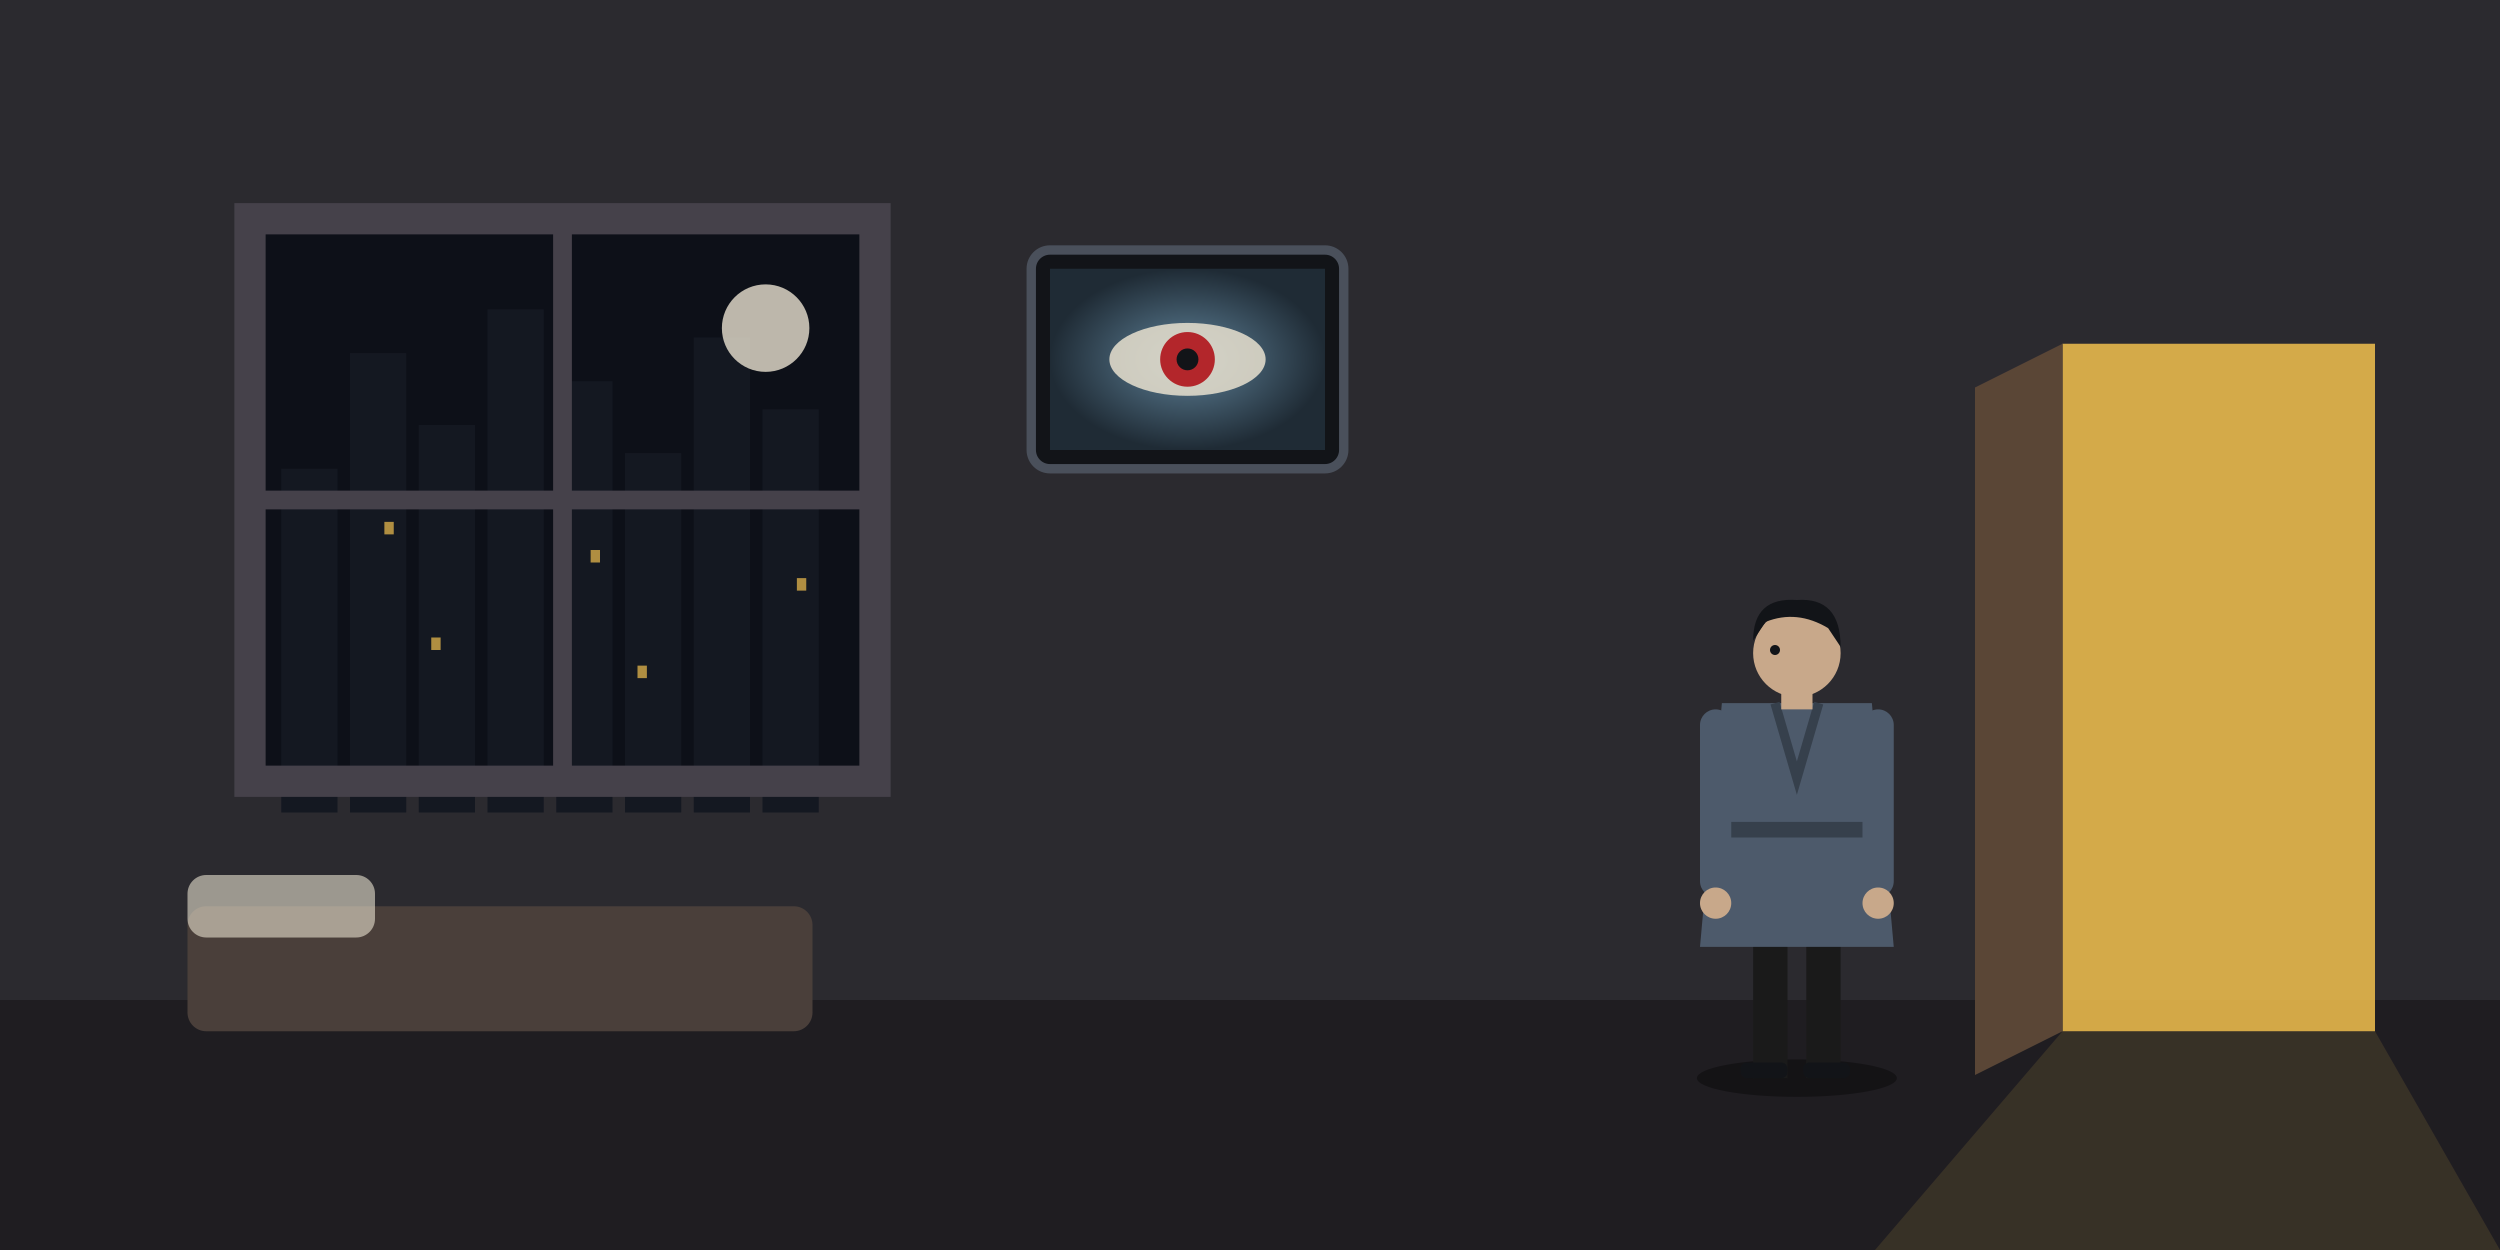
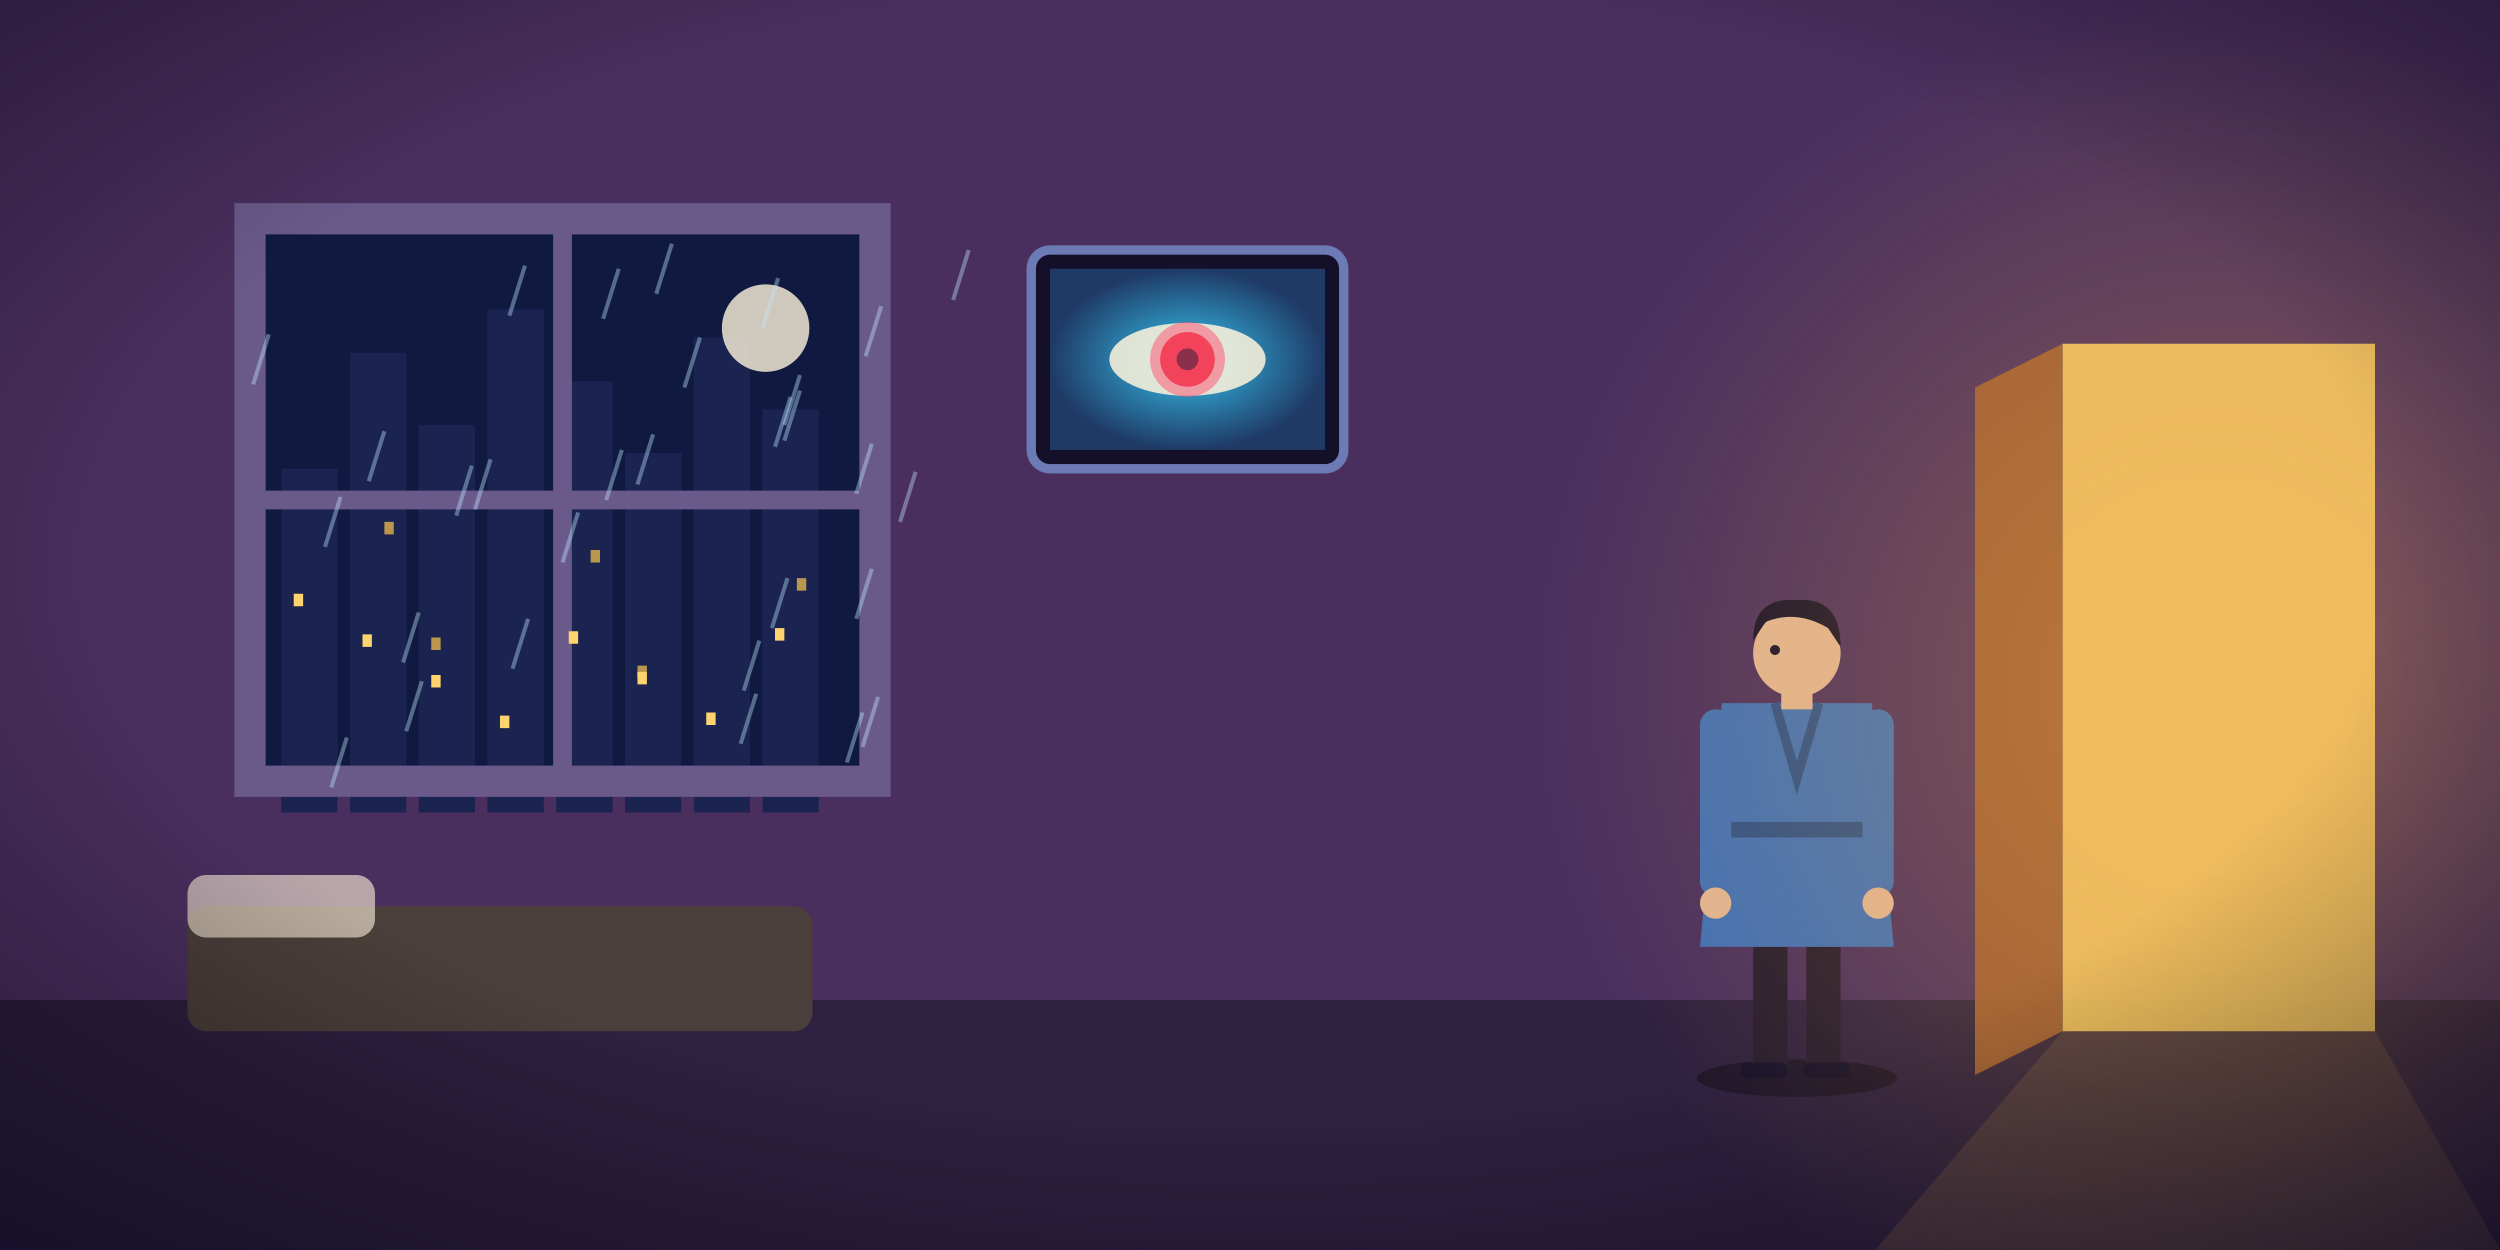
<svg xmlns="http://www.w3.org/2000/svg" viewBox="0 0 800 400" width="800" height="400">
  <defs>
    <radialGradient id="glow">
-       <stop offset="0" stop-color="#5f8299" />
-       <stop offset="1" stop-color="#1f2b35" />
+       <stop offset="0" stop-color="#36c5f0" />
+       <stop offset="1" stop-color="#1f3a66" />
    </radialGradient>
  </defs>
-   <rect width="800" height="400" fill="#2b2a2f" />
-   <rect y="320" width="800" height="80" fill="#1f1d21" />
-   <rect x="80" y="70" width="200" height="180" fill="#0d1018" />
-   <rect x="90" y="150" width="18" height="110" fill="#141821" />
-   <rect x="112" y="113" width="18" height="147" fill="#141821" />
-   <rect x="134" y="136" width="18" height="124" fill="#141821" />
-   <rect x="156" y="99" width="18" height="161" fill="#141821" />
-   <rect x="178" y="122" width="18" height="138" fill="#141821" />
-   <rect x="200" y="145" width="18" height="115" fill="#141821" />
-   <rect x="222" y="108" width="18" height="152" fill="#141821" />
-   <rect x="244" y="131" width="18" height="129" fill="#141821" />
-   <rect x="123" y="167" width="3" height="4" fill="#f2c14e" opacity="0.7" />
-   <rect x="138" y="204" width="3" height="4" fill="#f2c14e" opacity="0.7" />
-   <rect x="189" y="176" width="3" height="4" fill="#f2c14e" opacity="0.7" />
-   <rect x="204" y="213" width="3" height="4" fill="#f2c14e" opacity="0.7" />
-   <rect x="255" y="185" width="3" height="4" fill="#f2c14e" opacity="0.7" />
-   <circle cx="245" cy="105" r="14" fill="#e8e1cf" opacity="0.8" />
-   <rect x="80" y="70" width="200" height="180" fill="none" stroke="#45414a" stroke-width="10" />
-   <path d="M 180 70 L 180 250 M 80 160 L 280 160" stroke="#45414a" stroke-width="6" />
-   <rect x="330" y="80" width="100" height="70" rx="6" fill="#121418" stroke="#4a505b" stroke-width="3" />
+   <rect width="800" height="400" fill="#4a2f5e" />
+   <rect y="320" width="800" height="80" fill="#2d2040" />
+   <rect x="80" y="70" width="200" height="180" fill="#101a40" />
+   <rect x="90" y="150" width="18" height="110" fill="#1b2350" />
+   <rect x="112" y="113" width="18" height="147" fill="#1b2350" />
+   <rect x="134" y="136" width="18" height="124" fill="#1b2350" />
+   <rect x="156" y="99" width="18" height="161" fill="#1b2350" />
+   <rect x="178" y="122" width="18" height="138" fill="#1b2350" />
+   <rect x="200" y="145" width="18" height="115" fill="#1b2350" />
+   <rect x="222" y="108" width="18" height="152" fill="#1b2350" />
+   <rect x="244" y="131" width="18" height="129" fill="#1b2350" />
+   <rect x="123" y="167" width="3" height="4" fill="#ffc94d" opacity="0.7" />
+   <rect x="138" y="204" width="3" height="4" fill="#ffc94d" opacity="0.7" />
+   <rect x="189" y="176" width="3" height="4" fill="#ffc94d" opacity="0.7" />
+   <rect x="204" y="213" width="3" height="4" fill="#ffc94d" opacity="0.7" />
+   <rect x="255" y="185" width="3" height="4" fill="#ffc94d" opacity="0.7" />
+   <circle cx="245" cy="105" r="14" fill="#fff4dc" opacity="0.8" />
+   <rect x="80" y="70" width="200" height="180" fill="none" stroke="#6a5a8a" stroke-width="10" />
+   <path d="M 180 70 L 180 250 M 80 160 L 280 160" stroke="#6a5a8a" stroke-width="6" />
+   <rect x="330" y="80" width="100" height="70" rx="6" fill="#14102a" stroke="#6c7bb5" stroke-width="3" />
  <rect x="336" y="86" width="88" height="58" fill="url(#glow)" />
-   <ellipse cx="380.0" cy="115.0" rx="25.0" ry="11.667" fill="#e8e1cf" opacity="0.85" />
-   <circle cx="380.0" cy="115.0" r="8.75" fill="#b3262b" />
-   <circle cx="380.0" cy="115.0" r="3.5" fill="#121418" />
+   <ellipse cx="380.0" cy="115.0" rx="25.0" ry="11.667" fill="#fff4dc" opacity="0.85" />
+   <circle cx="380.0" cy="115.0" r="8.75" fill="#e63946" />
+   <circle cx="380.0" cy="115.0" r="3.5" fill="#14102a" />
  <rect x="60" y="290" width="200" height="40" rx="6" fill="#4a3f3a" />
-   <rect x="60" y="280" width="60" height="20" rx="6" fill="#e8e1cf" opacity="0.6" />
-   <rect x="660" y="110" width="100" height="220" fill="#f2c14e" opacity="0.85" />
-   <path d="M 660 110 L 632 124 L 632 344 L 660 330 Z" fill="#5a4636" />
-   <path d="M 660 330 L 760 330 L 800 400 L 600 400 Z" fill="#f2c14e" opacity="0.12" />
+   <rect x="60" y="280" width="60" height="20" rx="6" fill="#fff4dc" opacity="0.6" />
+   <rect x="660" y="110" width="100" height="220" fill="#ffc94d" opacity="0.85" />
+   <path d="M 660 110 L 632 124 L 632 344 L 660 330 Z" fill="#9a5b34" />
+   <path d="M 660 330 L 760 330 L 800 400 L 600 400 Z" fill="#ffc94d" opacity="0.12" />
  <g transform="translate(575 345) scale(-1.0 1.0)">
    <ellipse cx="0" cy="0" rx="32" ry="6" fill="#000" opacity="0.35" />
    <g class="leg leg-l">
-       <rect x="-14" y="-55" width="11" height="55" fill="#1a1a1a" />
-       <rect x="-17" y="-5" width="15" height="5" rx="2" fill="#121418" />
+       <rect x="-14" y="-55" width="11" height="55" fill="#231a2e" />
+       <rect x="-17" y="-5" width="15" height="5" rx="2" fill="#14102a" />
    </g>
    <g class="leg leg-r">
-       <rect x="3" y="-55" width="11" height="55" fill="#1a1a1a" />
-       <rect x="3" y="-5" width="15" height="5" rx="2" fill="#121418" />
+       <rect x="3" y="-55" width="11" height="55" fill="#231a2e" />
+       <rect x="3" y="-5" width="15" height="5" rx="2" fill="#14102a" />
    </g>
    <g transform="translate(0 0)">
-       <path d="M -24 -120 L 24 -120 L 31 -42 L -31 -42 Z" fill="#4d5a6b" />
-       <rect x="-27" y="-82" width="54" height="5" fill="#36404c" />
-       <path d="M -7 -120 L 0 -96 L 7 -120" fill="none" stroke="#36404c" stroke-width="3" />
-       <rect x="-31" y="-118" width="10" height="60" rx="5" fill="#4d5a6b" />
-       <circle cx="-26" cy="-56" r="5" fill="#c8a88a" />
-       <rect x="21" y="-118" width="10" height="60" rx="5" fill="#4d5a6b" />
-       <circle cx="26" cy="-56" r="5" fill="#c8a88a" />
-       <rect x="-5" y="-126" width="10" height="8" fill="#c8a88a" />
-       <circle cx="0" cy="-136" r="14" fill="#c8a88a" />
-       <circle cx="7" cy="-137" r="1.6" fill="#121418" />
-       <path d="M -14 -138 Q -14 -154 0 -153 Q 14 -154 14 -140 L 10 -146 Q 0 -150 -10 -144 Z" fill="#121418" />
+       <path d="M -24 -120 L 24 -120 L 31 -42 L -31 -42 Z" fill="#3f6fb5" />
+       <rect x="-27" y="-82" width="54" height="5" fill="#2c4f86" />
+       <path d="M -7 -120 L 0 -96 L 7 -120" fill="none" stroke="#2c4f86" stroke-width="3" />
+       <rect x="-31" y="-118" width="10" height="60" rx="5" fill="#3f6fb5" />
+       <circle cx="-26" cy="-56" r="5" fill="#e0b493" />
+       <rect x="21" y="-118" width="10" height="60" rx="5" fill="#3f6fb5" />
+       <circle cx="26" cy="-56" r="5" fill="#e0b493" />
+       <rect x="-5" y="-126" width="10" height="8" fill="#e0b493" />
+       <circle cx="0" cy="-136" r="14" fill="#e0b493" />
+       <circle cx="7" cy="-137" r="1.6" fill="#14102a" />
+       <path d="M -14 -138 Q -14 -154 0 -153 Q 14 -154 14 -140 L 10 -146 Q 0 -150 -10 -144 Z" fill="#14102a" />
    </g>
  </g>
+   <style>
+ .pulse { animation: pulse 3s ease-in-out infinite; transform-box: fill-box; transform-origin: center; }
+ .flicker { animation: flicker 4s steps(1) infinite; }
+ .twinkle { animation: twinkle 3s ease-in-out infinite; }
+ .lid { animation: lid 6s ease-in-out infinite; transform-box: fill-box; transform-origin: center; transform: scaleY(0); }
+ .rain { animation: rain 0.9s linear infinite; }
+ .drift { animation: drift 12s ease-in-out infinite alternate; }
+ .rise { animation: rise 7s linear infinite; }
+ .fall { animation: fall 2.6s ease-in infinite; }
+ .blink { animation: blink 1.2s steps(1) infinite; }
+ .sweep { animation: sweep 9s ease-in-out infinite alternate; transform-origin: 360px 20px; }
+ .wave { animation: wave 3s ease-out infinite; transform-box: fill-box; transform-origin: center; }
+ .bounce { animation: bounce 0.6s ease-in-out infinite alternate; transform-box: fill-box; transform-origin: bottom; }
+ @keyframes pulse { 0%, 100% { opacity: 0.35; transform: scale(1); } 50% { opacity: 0.9; transform: scale(1.12); } }
+ @keyframes flicker { 0%, 100% { opacity: 1; } 31% { opacity: 0.55; } 33% { opacity: 1; } 67% { opacity: 0.7; } 69% { opacity: 1; } }
+ @keyframes twinkle { 0%, 100% { opacity: 0.25; } 50% { opacity: 1; } }
+ @keyframes lid { 0%, 90%, 100% { transform: scaleY(0); } 94%, 96% { transform: scaleY(1); } }
+ @keyframes rain { from { transform: translate(0, -60px); } to { transform: translate(-18px, 420px); } }
+ @keyframes drift { from { transform: translateX(-30px); } to { transform: translateX(30px); } }
+ @keyframes rise { 0% { transform: translateY(0); opacity: 0; } 20% { opacity: 0.8; } 100% { transform: translateY(-160px); opacity: 0; } }
+ @keyframes fall { 0% { transform: translateY(0); opacity: 0; } 10% { opacity: 1; } 100% { transform: translateY(240px); opacity: 0; } }
+ @keyframes blink { 0%, 100% { opacity: 1; } 50% { opacity: 0.15; } }
+ @keyframes sweep { from { transform: rotate(-25deg); } to { transform: rotate(25deg); } }
+ @keyframes wave { 0% { transform: scale(0.6); opacity: 0.8; } 100% { transform: scale(1.6); opacity: 0; } }
+ @keyframes bounce { from { transform: scaleY(0.3); } to { transform: scaleY(1); } }
+ </style>
+   <radialGradient id="l710220220">
+     <stop offset="0" stop-color="#ffb347" stop-opacity="0.35" />
+     <stop offset="1" stop-color="#ffb347" stop-opacity="0" />
+   </radialGradient>
+   <circle cx="710" cy="220" r="220" fill="url(#l710220220)" />
+   <line class="rain" x1="151" y1="149" x2="146" y2="165" stroke="#bfe6ff" stroke-width="1.3" opacity="0.4" style="animation-delay:-0.27s;animation-duration:0.89s" />
+   <line class="rain" x1="293" y1="151" x2="288" y2="167" stroke="#bfe6ff" stroke-width="1.3" opacity="0.4" style="animation-delay:-0.11s;animation-duration:0.91s" />
+   <line class="rain" x1="252" y1="185" x2="247" y2="201" stroke="#bfe6ff" stroke-width="1.3" opacity="0.4" style="animation-delay:-0.37s;animation-duration:0.94s" />
+   <line class="rain" x1="224" y1="108" x2="219" y2="124" stroke="#bfe6ff" stroke-width="1.3" opacity="0.4" style="animation-delay:-0.88s;animation-duration:0.98s" />
+   <line class="rain" x1="310" y1="80" x2="305" y2="96" stroke="#bfe6ff" stroke-width="1.3" opacity="0.4" style="animation-delay:-0.27s;animation-duration:1.07s" />
+   <line class="rain" x1="282" y1="98" x2="277" y2="114" stroke="#bfe6ff" stroke-width="1.3" opacity="0.4" style="animation-delay:-0.62s;animation-duration:1.03s" />
+   <line class="rain" x1="243" y1="205" x2="238" y2="221" stroke="#bfe6ff" stroke-width="1.3" opacity="0.4" style="animation-delay:-0.95s;animation-duration:0.89s" />
+   <line class="rain" x1="134" y1="196" x2="129" y2="212" stroke="#bfe6ff" stroke-width="1.3" opacity="0.4" style="animation-delay:-0.55s;animation-duration:0.71s" />
+   <line class="rain" x1="256" y1="120" x2="251" y2="136" stroke="#bfe6ff" stroke-width="1.3" opacity="0.4" style="animation-delay:-0.00s;animation-duration:0.74s" />
+   <line class="rain" x1="249" y1="89" x2="244" y2="105" stroke="#bfe6ff" stroke-width="1.3" opacity="0.4" style="animation-delay:-0.06s;animation-duration:0.69s" />
+   <line class="rain" x1="111" y1="236" x2="106" y2="252" stroke="#bfe6ff" stroke-width="1.3" opacity="0.4" style="animation-delay:-0.82s;animation-duration:1.04s" />
+   <line class="rain" x1="109" y1="159" x2="104" y2="175" stroke="#bfe6ff" stroke-width="1.3" opacity="0.4" style="animation-delay:-0.79s;animation-duration:0.95s" />
+   <line class="rain" x1="279" y1="142" x2="274" y2="158" stroke="#bfe6ff" stroke-width="1.3" opacity="0.4" style="animation-delay:-0.57s;animation-duration:0.96s" />
+   <line class="rain" x1="86" y1="107" x2="81" y2="123" stroke="#bfe6ff" stroke-width="1.3" opacity="0.4" style="animation-delay:-0.76s;animation-duration:0.66s" />
+   <line class="rain" x1="242" y1="222" x2="237" y2="238" stroke="#bfe6ff" stroke-width="1.3" opacity="0.4" style="animation-delay:-0.57s;animation-duration:0.88s" />
+   <line class="rain" x1="276" y1="228" x2="271" y2="244" stroke="#bfe6ff" stroke-width="1.3" opacity="0.4" style="animation-delay:-0.91s;animation-duration:0.95s" />
+   <line class="rain" x1="209" y1="139" x2="204" y2="155" stroke="#bfe6ff" stroke-width="1.3" opacity="0.4" style="animation-delay:-0.57s;animation-duration:0.68s" />
+   <line class="rain" x1="169" y1="198" x2="164" y2="214" stroke="#bfe6ff" stroke-width="1.3" opacity="0.4" style="animation-delay:-0.36s;animation-duration:0.96s" />
+   <line class="rain" x1="253" y1="127" x2="248" y2="143" stroke="#bfe6ff" stroke-width="1.3" opacity="0.4" style="animation-delay:-0.83s;animation-duration:0.75s" />
+   <line class="rain" x1="185" y1="164" x2="180" y2="180" stroke="#bfe6ff" stroke-width="1.3" opacity="0.4" style="animation-delay:-0.03s;animation-duration:1.09s" />
+   <line class="rain" x1="168" y1="85" x2="163" y2="101" stroke="#bfe6ff" stroke-width="1.3" opacity="0.4" style="animation-delay:-0.38s;animation-duration:0.93s" />
+   <line class="rain" x1="215" y1="78" x2="210" y2="94" stroke="#bfe6ff" stroke-width="1.3" opacity="0.4" style="animation-delay:-0.47s;animation-duration:0.98s" />
+   <line class="rain" x1="279" y1="182" x2="274" y2="198" stroke="#bfe6ff" stroke-width="1.3" opacity="0.4" style="animation-delay:-0.70s;animation-duration:0.96s" />
+   <line class="rain" x1="123" y1="138" x2="118" y2="154" stroke="#bfe6ff" stroke-width="1.3" opacity="0.4" style="animation-delay:-0.04s;animation-duration:1.07s" />
+   <line class="rain" x1="157" y1="147" x2="152" y2="163" stroke="#bfe6ff" stroke-width="1.3" opacity="0.4" style="animation-delay:-0.79s;animation-duration:0.76s" />
+   <line class="rain" x1="135" y1="218" x2="130" y2="234" stroke="#bfe6ff" stroke-width="1.3" opacity="0.4" style="animation-delay:-0.97s;animation-duration:0.95s" />
+   <line class="rain" x1="281" y1="223" x2="276" y2="239" stroke="#bfe6ff" stroke-width="1.3" opacity="0.4" style="animation-delay:-0.74s;animation-duration:1.06s" />
+   <line class="rain" x1="198" y1="86" x2="193" y2="102" stroke="#bfe6ff" stroke-width="1.3" opacity="0.4" style="animation-delay:-0.17s;animation-duration:0.71s" />
+   <line class="rain" x1="256" y1="125" x2="251" y2="141" stroke="#bfe6ff" stroke-width="1.3" opacity="0.4" style="animation-delay:-0.84s;animation-duration:0.70s" />
+   <line class="rain" x1="199" y1="144" x2="194" y2="160" stroke="#bfe6ff" stroke-width="1.3" opacity="0.4" style="animation-delay:-0.65s;animation-duration:0.64s" />
+   <rect class="twinkle" x="94" y="190" width="3" height="4" fill="#ffd36e" style="animation-delay:-0.9s;animation-duration:2.9s" />
+   <rect class="twinkle" x="116" y="203" width="3" height="4" fill="#ffd36e" style="animation-delay:-0.8s;animation-duration:3.2s" />
+   <rect class="twinkle" x="138" y="216" width="3" height="4" fill="#ffd36e" style="animation-delay:-2.8s;animation-duration:2.9s" />
+   <rect class="twinkle" x="160" y="229" width="3" height="4" fill="#ffd36e" style="animation-delay:-0.3s;animation-duration:3.2s" />
+   <rect class="twinkle" x="182" y="202" width="3" height="4" fill="#ffd36e" style="animation-delay:-2.2s;animation-duration:3.3s" />
+   <rect class="twinkle" x="204" y="215" width="3" height="4" fill="#ffd36e" style="animation-delay:-1.1s;animation-duration:3.4s" />
+   <rect class="twinkle" x="226" y="228" width="3" height="4" fill="#ffd36e" style="animation-delay:-1.9s;animation-duration:2.4s" />
+   <rect class="twinkle" x="248" y="201" width="3" height="4" fill="#ffd36e" style="animation-delay:-2.6s;animation-duration:3.5s" />
+   <circle class="pulse" cx="380" cy="115" r="12" fill="#ff4d6d" opacity="0.5" style="animation-delay:0.0s" />
+   <ellipse class="lid" cx="380" cy="115" rx="26" ry="13" fill="#14102a" style="animation-delay:0.0s" />
+   <rect class="flicker" x="660" y="110" width="100" height="220" fill="#fff1b8" opacity="0.15" />
+   <radialGradient id="vignette" cx="0.5" cy="0.45" r="0.75">
+     <stop offset="0.6" stop-color="#000" stop-opacity="0" />
+     <stop offset="1" stop-color="#05021a" stop-opacity="0.55" />
+   </radialGradient>
+   <rect width="800" height="400" fill="url(#vignette)" />
</svg>
